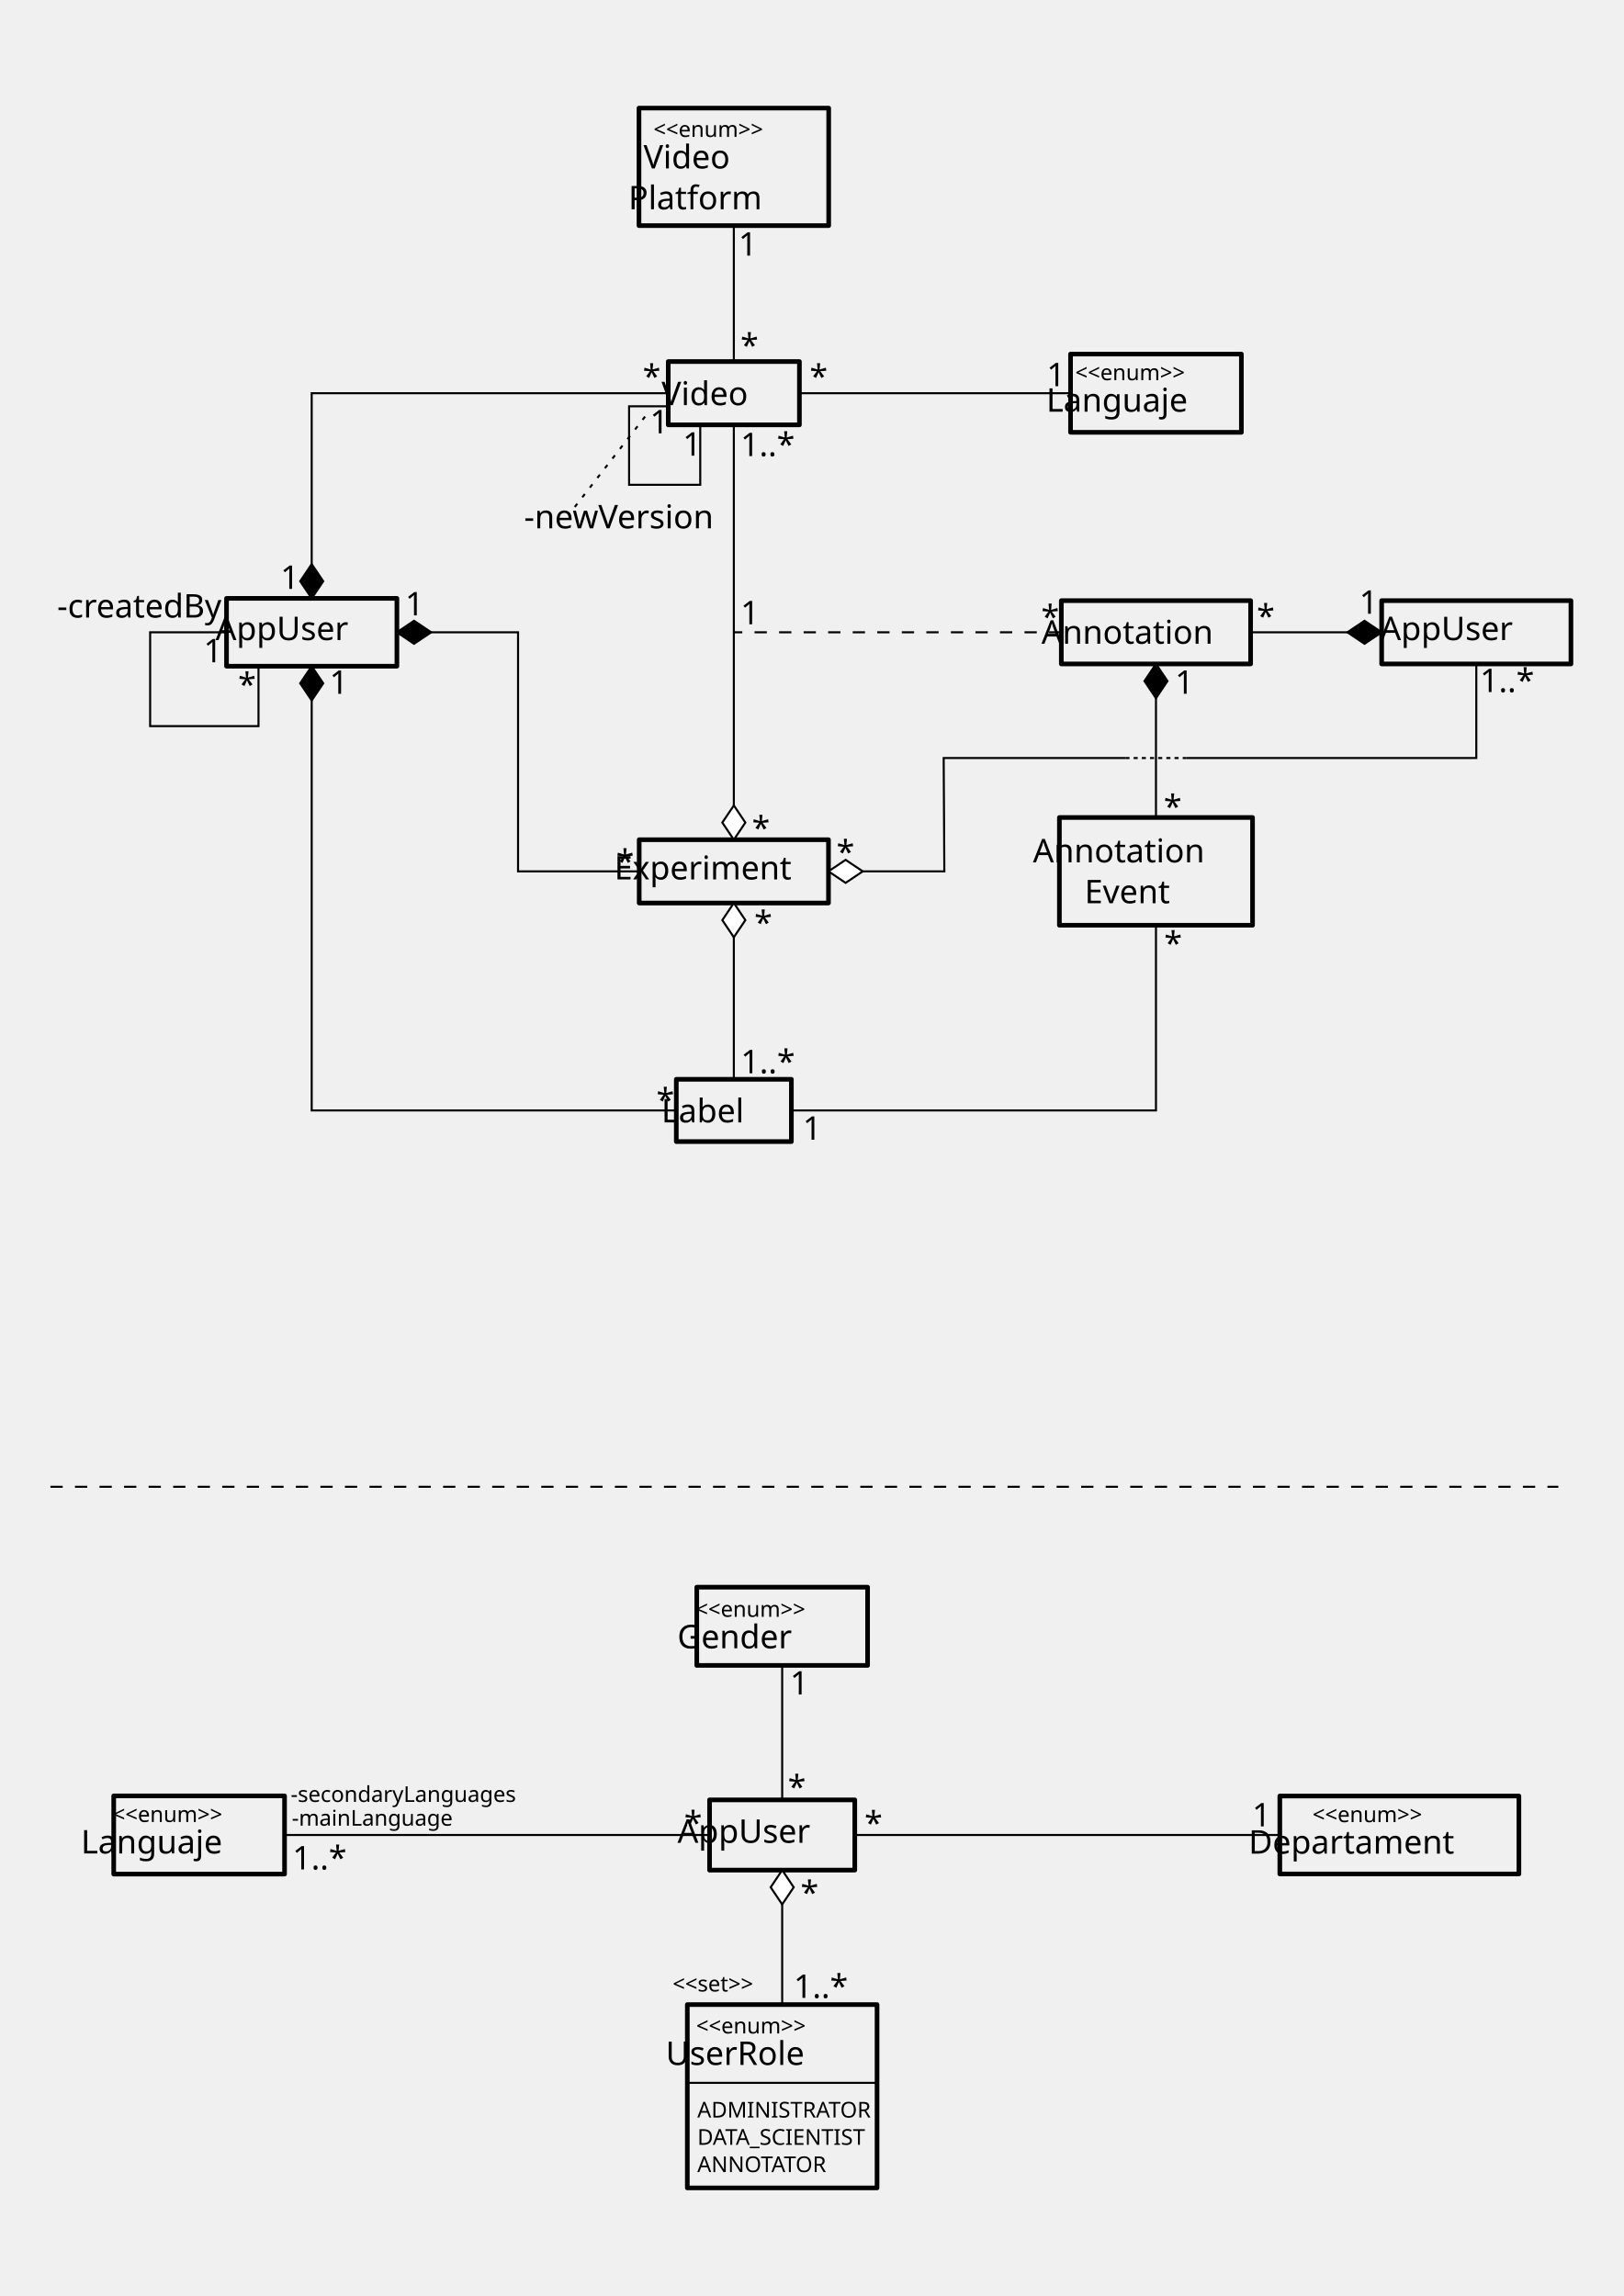
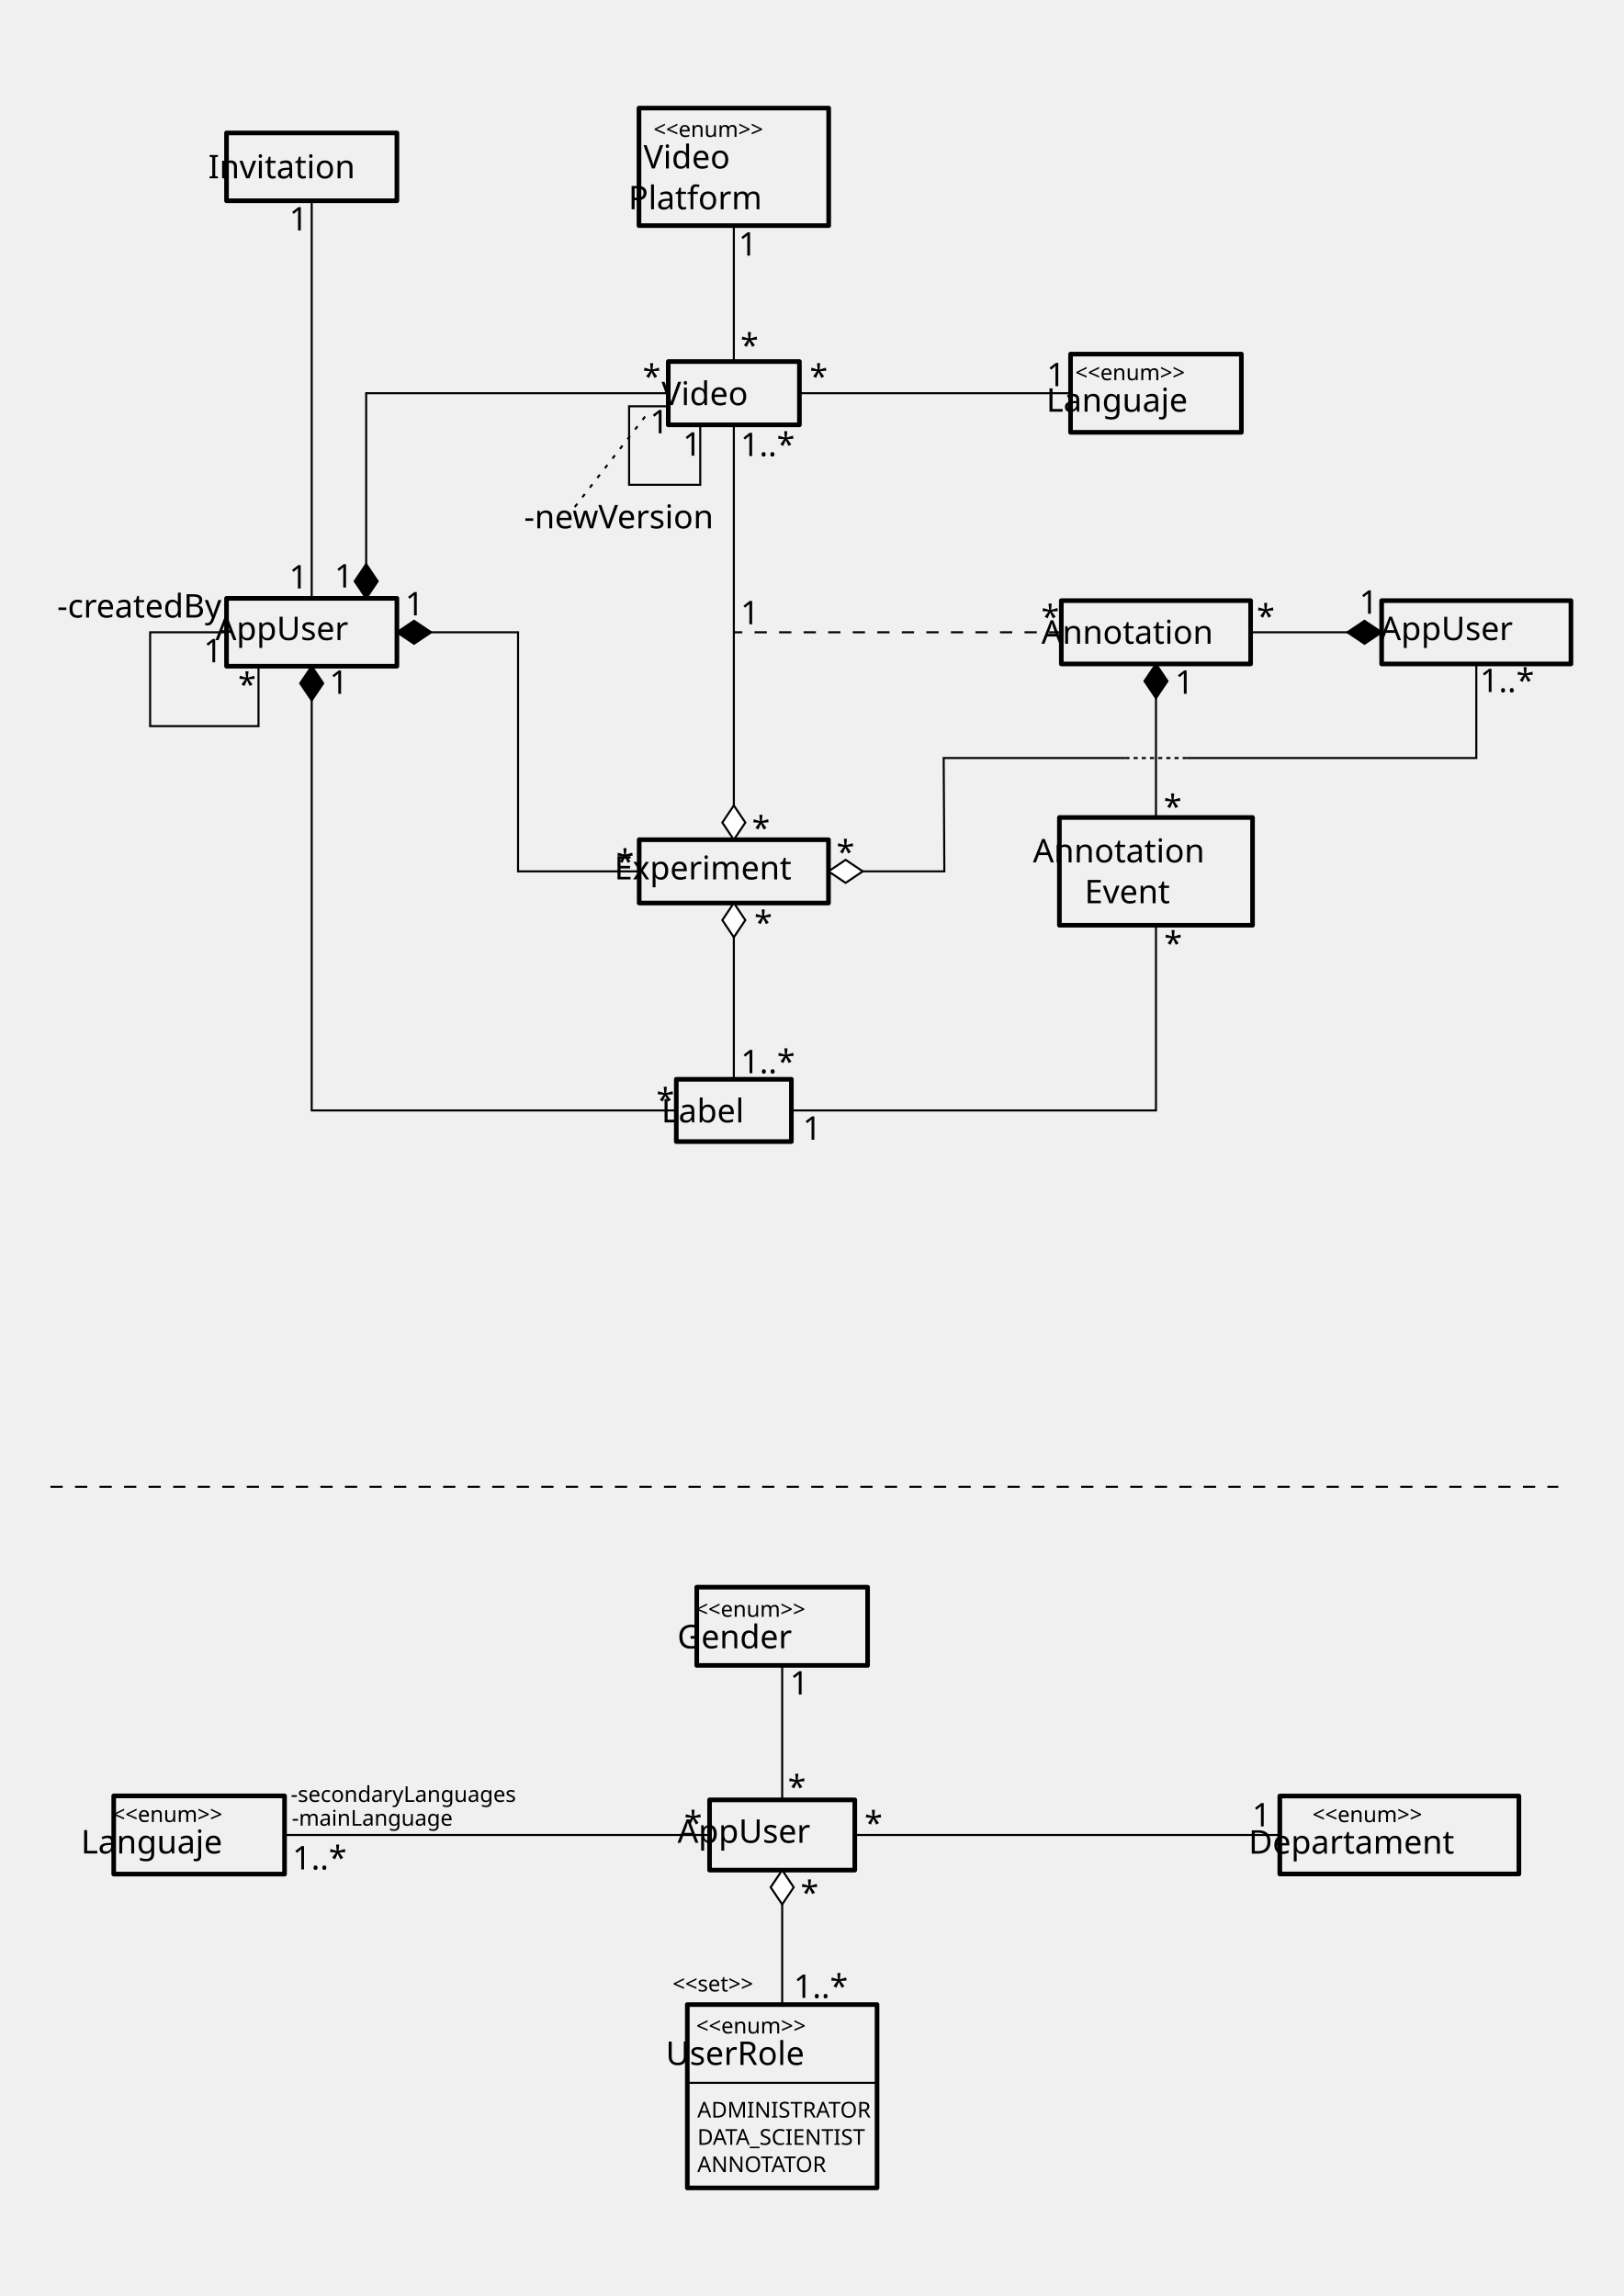
<svg xmlns="http://www.w3.org/2000/svg" width="210mm" height="297mm" viewBox="0 0 210 297" version="1.1" id="svg5">
  <defs id="defs2" />
  <g id="layer1">
    <path style="fill:none;stroke:#000000;stroke-width:0.265px;stroke-linecap:butt;stroke-linejoin:miter;stroke-dasharray:1.587, 1.587;stroke-dashoffset:0;stroke-opacity:1" d="M 6.523,192.323 H 201.543" id="path5338" />
    <g id="g3082" transform="translate(-12.5819,1.016774)">
      <g id="g1156-9-3" transform="translate(-52.35646,216.593)">
        <g id="g1212-3-1" transform="translate(-0.2768788,-0.3316534)">
          <text xml:space="preserve" style="font-size:4.233px;line-height:1.25;font-family:Cantarell;-inkscape-font-specification:Cantarell;text-align:center;text-anchor:middle;stroke-width:0.265" x="90.886" y="22.476" id="text236-6-6-4">
            <tspan style="text-align:center;text-anchor:middle;stroke-width:0.265" x="90.886" y="22.476" id="tspan1273-9">Languaje</tspan>
          </text>
          <text xml:space="preserve" style="font-size:2.822px;line-height:1.25;font-family:Cantarell;-inkscape-font-specification:Cantarell;text-align:center;text-anchor:middle;stroke-width:0.265" x="90.922" y="18.405" id="text236-6-5-2-2">
            <tspan style="font-size:2.822px;text-align:center;text-anchor:middle;stroke-width:0.265" x="90.922" y="18.405" id="tspan1058-2-6-0">&lt;&lt;enum&gt;&gt;</tspan>
          </text>
        </g>
        <rect style="fill:none;stroke:#000000;stroke-width:0.6;stroke-linejoin:round" id="rect400-3-1-6" width="22.094" height="10.117" x="79.646" y="14.698" />
      </g>
      <g id="g1156-9-3-1" transform="translate(102.2449,216.7453)">
        <g id="g1212-3-1-7" transform="translate(0.2910934,-0.4627723)">
          <text xml:space="preserve" style="font-size:4.233px;line-height:1.25;font-family:Cantarell;-inkscape-font-specification:Cantarell;text-align:center;text-anchor:middle;stroke-width:0.265" x="90.886" y="22.476" id="text236-6-6-4-2">
            <tspan style="text-align:center;text-anchor:middle;stroke-width:0.265" x="90.886" y="22.476" id="tspan1273-9-7">Departament</tspan>
          </text>
          <text xml:space="preserve" style="font-size:2.822px;line-height:1.25;font-family:Cantarell;-inkscape-font-specification:Cantarell;text-align:center;text-anchor:middle;stroke-width:0.265" x="90.922" y="18.405" id="text236-6-5-2-2-2">
            <tspan style="font-size:2.822px;text-align:center;text-anchor:middle;stroke-width:0.265" x="90.922" y="18.405" id="tspan1058-2-6-0-2">&lt;&lt;enum&gt;&gt;</tspan>
          </text>
        </g>
        <rect style="fill:none;stroke:#000000;stroke-width:0.6;stroke-linejoin:round" id="rect400-3-1-6-6" width="30.92" height="10.085" x="75.861" y="14.562" />
      </g>
      <g id="g1156-9-3-4" transform="translate(23.05126,189.5959)">
        <g id="g1212-3-1-9" transform="translate(-0.2916933,0.1276629)">
          <text xml:space="preserve" style="font-size:4.233px;line-height:1.25;font-family:Cantarell;-inkscape-font-specification:Cantarell;text-align:center;text-anchor:middle;stroke-width:0.265" x="90.886" y="22.476" id="text236-6-6-4-5">
            <tspan style="text-align:center;text-anchor:middle;stroke-width:0.265" x="90.886" y="22.476" id="tspan1273-9-0">Gender</tspan>
          </text>
          <text xml:space="preserve" style="font-size:2.822px;line-height:1.25;font-family:Cantarell;-inkscape-font-specification:Cantarell;text-align:center;text-anchor:middle;stroke-width:0.265" x="90.922" y="18.405" id="text236-6-5-2-2-4">
            <tspan style="font-size:2.822px;text-align:center;text-anchor:middle;stroke-width:0.265" x="90.922" y="18.405" id="tspan1058-2-6-0-8">&lt;&lt;enum&gt;&gt;</tspan>
          </text>
        </g>
        <rect style="fill:none;stroke:#000000;stroke-width:0.6;stroke-linejoin:round" id="rect400-3-1-6-7" width="22.094" height="10.117" x="79.646" y="14.698" />
      </g>
      <path style="fill:none;stroke:#000000;stroke-width:0.265px;stroke-linecap:butt;stroke-linejoin:miter;stroke-opacity:1" d="M 113.745,214.412 V 231.806" id="path3488" />
      <path style="fill:none;stroke:#000000;stroke-width:0.265px;stroke-linecap:butt;stroke-linejoin:miter;stroke-opacity:1" d="m 113.745,240.894 v 17.394" id="path3488-3" />
      <path style="fill:none;stroke:#000000;stroke-width:0.265px;stroke-linecap:butt;stroke-linejoin:miter;stroke-opacity:1" d="M 104.354,236.35 H 49.384" id="path3522" />
      <path style="fill:none;stroke:#000000;stroke-width:0.265px;stroke-linecap:butt;stroke-linejoin:miter;stroke-opacity:1" d="M 178.105,236.35 H 123.135" id="path3522-7" />
      <text xml:space="preserve" style="font-size:4.233px;line-height:1.25;font-family:Cantarell;-inkscape-font-specification:Cantarell;stroke-width:0.265" x="50.404" y="240.801" id="text3725-0-3-3">
        <tspan id="tspan3723-8-8-3" style="stroke-width:0.265" x="50.404" y="240.801">1..*</tspan>
      </text>
      <text xml:space="preserve" style="font-size:2.822px;line-height:1.25;font-family:Cantarell;-inkscape-font-specification:Cantarell;stroke-width:0.265" x="50.33" y="235.144" id="text3725-0-3-3-3">
        <tspan id="tspan3723-8-8-3-6" style="font-size:2.822px;stroke-width:0.265" x="50.33" y="235.144">-mainLanguage</tspan>
      </text>
      <text xml:space="preserve" style="font-size:2.822px;line-height:1.25;font-family:Cantarell;-inkscape-font-specification:Cantarell;stroke-width:0.265" x="50.182" y="232.071" id="text3725-0-3-3-3-7">
        <tspan id="tspan3723-8-8-3-6-5" style="font-size:2.822px;stroke-width:0.265" x="50.182" y="232.071">-secondaryLanguages</tspan>
      </text>
      <text xml:space="preserve" style="font-size:4.233px;line-height:1.25;font-family:Cantarell;-inkscape-font-specification:Cantarell;stroke-width:0.265" x="101.057" y="236.305" id="text3725-0-3-5-3">
        <tspan style="stroke-width:0.265" x="101.057" y="236.305" id="tspan3994-8">*</tspan>
      </text>
      <text xml:space="preserve" style="font-size:4.233px;line-height:1.25;font-family:Cantarell;-inkscape-font-specification:Cantarell;stroke-width:0.265" x="114.478" y="231.639" id="text3725-0-3-5-3-4-9">
        <tspan style="stroke-width:0.265" x="114.478" y="231.639" id="tspan3994-8-8-7">*</tspan>
      </text>
      <text xml:space="preserve" style="font-size:4.233px;line-height:1.25;font-family:Cantarell;-inkscape-font-specification:Cantarell;stroke-width:0.265" x="124.387" y="236.323" id="text3725-0-3-5-3-4-9-4">
        <tspan style="stroke-width:0.265" x="124.387" y="236.323" id="tspan3994-8-8-7-3">*</tspan>
      </text>
      <text xml:space="preserve" style="font-size:4.233px;line-height:1.25;font-family:Cantarell;-inkscape-font-specification:Cantarell;stroke-width:0.265" x="114.753" y="218.179" id="text3725-9-1-4-0-6-8">
        <tspan id="tspan3723-4-1-81-3-0-8" style="stroke-width:0.265" x="114.753" y="218.179">1</tspan>
      </text>
      <text xml:space="preserve" style="font-size:4.233px;line-height:1.25;font-family:Cantarell;-inkscape-font-specification:Cantarell;stroke-width:0.265" x="174.525" y="235.236" id="text3725-9-1-4-0-6-8-7">
        <tspan id="tspan3723-4-1-81-3-0-8-6" style="stroke-width:0.265" x="174.525" y="235.236">1</tspan>
      </text>
      <g id="g1205-2-0-3-6" transform="translate(50.41818,180.8103)">
        <text xml:space="preserve" style="font-size:4.233px;line-height:1.25;font-family:Cantarell;-inkscape-font-specification:Cantarell;text-align:center;text-anchor:middle;stroke-width:0.265" x="63.326" y="56.549" id="text236-1-2-3-6-0">
          <tspan style="font-style:normal;font-variant:normal;font-weight:normal;font-stretch:normal;font-family:Cantarell;-inkscape-font-specification:Cantarell;text-align:center;text-anchor:middle;stroke-width:0.265" x="63.326" y="56.549" id="tspan2044-2">AppUser</tspan>
        </text>
        <rect style="fill:none;stroke:#000000;stroke-width:0.6;stroke-linejoin:round" id="rect400-0-9-1-5-6" width="18.781" height="9.089" x="53.936" y="50.995" />
      </g>
      <text xml:space="preserve" style="font-size:4.233px;line-height:1.25;font-family:Cantarell;-inkscape-font-specification:Cantarell;stroke-width:0.265" x="115.23" y="257.419" id="text3725-9-7">
        <tspan id="tspan3723-4-9" style="stroke-width:0.265" x="115.23" y="257.419">1..*</tspan>
      </text>
      <g id="g1089" transform="translate(69.71008,243.559)">
        <rect style="fill:none;stroke:#000000;stroke-width:0.6;stroke-linejoin:round" id="rect400-3-9" width="24.537" height="23.713" x="31.766" y="14.729" />
        <g id="g1053">
          <text xml:space="preserve" style="font-size:4.233px;line-height:1.25;font-family:Cantarell;-inkscape-font-specification:Cantarell;text-align:center;text-anchor:middle;stroke-width:0.265" x="43.999" y="22.532" id="text236-6-62">
            <tspan style="text-align:center;text-anchor:middle;stroke-width:0.265" x="43.999" y="22.532" id="tspan912">UserRole</tspan>
          </text>
          <text xml:space="preserve" style="font-size:2.822px;line-height:1.25;font-family:Cantarell;-inkscape-font-specification:Cantarell;text-align:center;text-anchor:middle;stroke-width:0.265" x="44.035" y="18.461" id="text236-6-5-27">
            <tspan style="font-size:2.822px;text-align:center;text-anchor:middle;stroke-width:0.265" x="44.035" y="18.461" id="tspan1058-2-0">&lt;&lt;enum&gt;&gt;</tspan>
          </text>
        </g>
        <text xml:space="preserve" style="font-size:2.822px;line-height:1.25;font-family:Cantarell;-inkscape-font-specification:Cantarell;text-align:start;text-anchor:start;stroke-width:0.265" x="33.06" y="29.339" id="text236-6-5-27-3">
          <tspan style="font-size:2.822px;text-align:start;text-anchor:start;stroke-width:0.265" x="33.06" y="29.339" id="tspan1058-2-0-6">ADMINISTRATOR</tspan>
          <tspan style="font-size:2.822px;text-align:start;text-anchor:start;stroke-width:0.265" x="33.06" y="32.867" id="tspan1006">DATA_SCIENTIST</tspan>
          <tspan style="font-size:2.822px;text-align:start;text-anchor:start;stroke-width:0.265" x="33.06" y="36.395" id="tspan1008">ANNOTATOR</tspan>
        </text>
        <path style="fill:none;stroke:#000000;stroke-width:0.265px;stroke-linecap:butt;stroke-linejoin:miter;stroke-opacity:1" d="M 31.766,24.853 H 56.303" id="path977" />
      </g>
      <path style="fill:#ffffff;fill-opacity:1;stroke:#000000;stroke-width:0.265px;stroke-linecap:butt;stroke-linejoin:miter;stroke-opacity:1" d="m 112.256,243.111 1.489,-2.216 1.489,2.216 -1.489,2.216 z" id="path2800-7-2" />
      <text xml:space="preserve" style="font-size:2.822px;line-height:1.25;font-family:Cantarell;-inkscape-font-specification:Cantarell;text-align:center;text-anchor:middle;stroke-width:0.265" x="107.353" y="256.589" id="text236-6-5-27-0">
        <tspan style="font-size:2.822px;text-align:center;text-anchor:middle;stroke-width:0.265" x="107.353" y="256.589" id="tspan1058-2-0-2">&lt;&lt;set&gt;&gt;</tspan>
      </text>
      <text xml:space="preserve" style="font-size:4.233px;line-height:1.25;font-family:Cantarell;-inkscape-font-specification:Cantarell;stroke-width:0.265" x="116.116" y="245.31" id="text3725-9-6">
        <tspan id="tspan3723-4-18" style="stroke-width:0.265" x="116.116" y="245.31">*</tspan>
      </text>
    </g>
    <g id="g1012" transform="translate(-29.26075,24.99916)">
      <text xml:space="preserve" style="font-size:4.233px;line-height:1.25;font-family:Cantarell;-inkscape-font-specification:Cantarell;text-align:center;text-anchor:middle;stroke-width:0.265" x="69.575" y="57.8" id="text236">
        <tspan style="text-align:center;text-anchor:middle;stroke-width:0.265" x="69.575" y="57.8" id="tspan238">AppUser</tspan>
      </text>
      <rect style="fill:none;stroke:#000000;stroke-width:0.6;stroke-linejoin:round" id="rect400" width="22.037" height="8.771" x="58.557" y="52.405" />
    </g>
    <g id="g1205" transform="translate(25.4493,-5.076999)">
      <text xml:space="preserve" style="font-size:4.233px;line-height:1.25;font-family:Cantarell;-inkscape-font-specification:Cantarell;text-align:center;text-anchor:middle;stroke-width:0.265" x="69.554" y="57.484" id="text236-1">
        <tspan style="text-align:center;text-anchor:middle;stroke-width:0.265" x="69.554" y="57.484" id="tspan238-7">Video</tspan>
      </text>
      <rect style="fill:none;stroke:#000000;stroke-width:0.6;stroke-linejoin:round" id="rect400-0" width="16.963" height="8.188" x="60.979" y="51.847" />
    </g>
    <g id="g1205-7" transform="translate(22.11194,56.49276)">
      <text xml:space="preserve" style="font-size:4.233px;line-height:1.25;font-family:Cantarell;-inkscape-font-specification:Cantarell;text-align:center;text-anchor:middle;stroke-width:0.265" x="72.654" y="57.264" id="text236-1-9">
        <tspan style="text-align:center;text-anchor:middle;stroke-width:0.265" x="72.654" y="57.264" id="tspan1319">Experiment</tspan>
      </text>
      <rect style="fill:none;stroke:#000000;stroke-width:0.6;stroke-linejoin:round" id="rect400-0-0" width="24.482" height="8.188" x="60.557" y="52.129" />
    </g>
    <g id="g1205-7-2" transform="translate(26.91168,87.48283)">
      <text xml:space="preserve" style="font-size:4.233px;line-height:1.25;font-family:Cantarell;-inkscape-font-specification:Cantarell;text-align:center;text-anchor:middle;stroke-width:0.265" x="67.825" y="57.701" id="text236-1-9-3">
        <tspan style="text-align:center;text-anchor:middle;stroke-width:0.265" x="67.825" y="57.701" id="tspan1319-7">Label</tspan>
      </text>
      <rect style="fill:none;stroke:#000000;stroke-width:0.6;stroke-linejoin:round" id="rect400-0-0-5" width="14.883" height="8.059" x="60.557" y="52.129" />
    </g>
    <g id="g1156" transform="translate(3.988392,-0.7640293)">
      <g id="g1212" transform="translate(0,0.07205274)">
        <text xml:space="preserve" style="font-size:4.233px;line-height:1.25;font-family:Cantarell;-inkscape-font-specification:Cantarell;text-align:center;text-anchor:middle;stroke-width:0.265" x="90.886" y="22.476" id="text236-6">
          <tspan style="text-align:center;text-anchor:middle;stroke-width:0.265" x="90.886" y="22.476" id="tspan238-5">Video</tspan>
          <tspan style="text-align:center;text-anchor:middle;stroke-width:0.265" x="90.886" y="27.768" id="tspan1058">Platform</tspan>
        </text>
        <text xml:space="preserve" style="font-size:2.822px;line-height:1.25;font-family:Cantarell;-inkscape-font-specification:Cantarell;text-align:center;text-anchor:middle;stroke-width:0.265" x="90.922" y="18.405" id="text236-6-5">
          <tspan style="font-size:2.822px;text-align:center;text-anchor:middle;stroke-width:0.265" x="90.922" y="18.405" id="tspan1058-2">&lt;&lt;enum&gt;&gt;</tspan>
        </text>
      </g>
      <rect style="fill:none;stroke:#000000;stroke-width:0.6;stroke-linejoin:round" id="rect400-3" width="24.537" height="15.203" x="78.653" y="14.746" />
    </g>
    <g id="g1156-9" transform="translate(58.81235,31.10676)">
      <g id="g1212-3" transform="translate(-0.2768788,-0.3316534)">
        <text xml:space="preserve" style="font-size:4.233px;line-height:1.25;font-family:Cantarell;-inkscape-font-specification:Cantarell;text-align:center;text-anchor:middle;stroke-width:0.265" x="90.886" y="22.476" id="text236-6-6">
          <tspan style="text-align:center;text-anchor:middle;stroke-width:0.265" x="90.886" y="22.476" id="tspan1273">Languaje</tspan>
        </text>
        <text xml:space="preserve" style="font-size:2.822px;line-height:1.25;font-family:Cantarell;-inkscape-font-specification:Cantarell;text-align:center;text-anchor:middle;stroke-width:0.265" x="90.922" y="18.405" id="text236-6-5-2">
          <tspan style="font-size:2.822px;text-align:center;text-anchor:middle;stroke-width:0.265" x="90.922" y="18.405" id="tspan1058-2-6">&lt;&lt;enum&gt;&gt;</tspan>
        </text>
      </g>
      <rect style="fill:none;stroke:#000000;stroke-width:0.6;stroke-linejoin:round" id="rect400-3-1" width="22.094" height="10.117" x="79.646" y="14.698" />
    </g>
    <g id="g1205-7-7" transform="translate(76.7077,25.56697)">
      <text xml:space="preserve" style="font-size:4.233px;line-height:1.25;font-family:Cantarell;-inkscape-font-specification:Cantarell;text-align:center;text-anchor:middle;stroke-width:0.265" x="72.942" y="57.702" id="text236-1-9-36">
        <tspan style="text-align:center;text-anchor:middle;stroke-width:0.265" x="72.942" y="57.702" id="tspan1319-1">Annotation</tspan>
      </text>
      <rect style="fill:none;stroke:#000000;stroke-width:0.6;stroke-linejoin:round" id="rect400-0-0-2" width="24.482" height="8.188" x="60.557" y="52.129" />
    </g>
    <g id="g1205-7-7-4" transform="translate(118.1375,25.56697)">
      <text xml:space="preserve" style="font-size:4.233px;line-height:1.25;font-family:Cantarell;-inkscape-font-specification:Cantarell;text-align:center;text-anchor:middle;stroke-width:0.265" x="72.798" y="57.232" id="text236-1-9-36-7">
        <tspan style="text-align:center;text-anchor:middle;stroke-width:0.265" x="72.798" y="57.232" id="tspan1319-1-8">AppUser</tspan>
      </text>
      <rect style="fill:none;stroke:#000000;stroke-width:0.6;stroke-linejoin:round" id="rect400-0-0-2-4" width="24.482" height="8.188" x="60.557" y="52.129" />
    </g>
    <g id="g1205-7-7-9" transform="translate(76.45872,53.61979)">
      <text xml:space="preserve" style="font-size:4.233px;line-height:1.25;font-family:Cantarell;-inkscape-font-specification:Cantarell;text-align:center;text-anchor:middle;stroke-width:0.265" x="73.191" y="57.929" id="text236-1-9-36-3">
        <tspan style="text-align:center;text-anchor:middle;stroke-width:0.265" x="73.191" y="57.929" id="tspan1319-1-1">Annotation</tspan>
        <tspan style="text-align:center;text-anchor:middle;stroke-width:0.265" x="73.191" y="63.221" id="tspan1492">Event</tspan>
      </text>
      <rect style="fill:none;stroke:#000000;stroke-width:0.6;stroke-linejoin:round" id="rect400-0-0-2-9" width="24.98" height="13.934" x="60.557" y="52.129" />
    </g>
    <path style="fill:#000000;fill-opacity:1;stroke:#000000;stroke-width:0.265px;stroke-linecap:butt;stroke-linejoin:miter;stroke-opacity:1" d="m 53.549,80.301 2.216,1.489 -2.216,1.489 -2.216,-1.489 z" id="path2800-1-5" />
    <path style="fill:#000000;fill-opacity:1;stroke:#000000;stroke-width:0.265px;stroke-linecap:butt;stroke-linejoin:miter;stroke-opacity:1" d="m 41.803,88.391 -1.489,2.216 -1.489,-2.216 1.489,-2.216 z" id="path2800-1-5-6" />
    <path style="fill:#000000;fill-opacity:1;stroke:#000000;stroke-width:0.265px;stroke-linecap:butt;stroke-linejoin:miter;stroke-opacity:1" d="m 150.995,88.1 -1.489,2.216 -1.489,-2.216 1.489,-2.216 z" id="path2800-1-6" />
-     <path style="fill:none;stroke:#000000;stroke-width:0.265;stroke-linecap:butt;stroke-linejoin:miter;stroke-dasharray:none;stroke-opacity:1" d="M 40.314,77.404 V 50.864 H 86.429" id="path2922" />
+     <path style="fill:none;stroke:#000000;stroke-width:0.265;stroke-linecap:butt;stroke-linejoin:miter;stroke-dasharray:none;stroke-opacity:1" d="M 47.358,77.404 V 50.864 l 39.071,0" id="path2922" />
    <path style="fill:none;stroke:#000000;stroke-width:0.265px;stroke-linecap:butt;stroke-linejoin:miter;stroke-opacity:1" d="M 94.91,29.184 V 46.77" id="path2968" />
    <path style="fill:none;stroke:#000000;stroke-width:0.265px;stroke-linecap:butt;stroke-linejoin:miter;stroke-opacity:1" d="M 103.391,50.864 H 138.459" id="path2970" />
    <path style="fill:none;stroke:#000000;stroke-width:0.265px;stroke-linecap:butt;stroke-linejoin:miter;stroke-opacity:1" d="M 94.91,54.958 V 108.621" id="path3214" />
    <path style="fill:none;stroke:#000000;stroke-width:0.265px;stroke-linecap:butt;stroke-linejoin:miter;stroke-opacity:1" d="M 51.333,81.79 H 67.001 V 112.715 H 82.669" id="path3216" />
    <path style="fill:none;stroke:#000000;stroke-width:0.265px;stroke-linecap:butt;stroke-linejoin:miter;stroke-dasharray:1.587, 1.587;stroke-dashoffset:0;stroke-opacity:1" d="M 137.265,81.79 H 94.91" id="path3218" />
    <path style="fill:none;stroke:#000000;stroke-width:0.265px;stroke-linecap:butt;stroke-linejoin:miter;stroke-opacity:1" d="M 178.694,81.79 H 161.747" id="path3220" />
    <path style="fill:none;stroke:#000000;stroke-width:0.265px;stroke-linecap:butt;stroke-linejoin:miter;stroke-opacity:1" d="M 149.506,85.883 V 105.748" id="path3222" />
    <path style="fill:none;stroke:#000000;stroke-width:0.265px;stroke-linecap:butt;stroke-linejoin:miter;stroke-opacity:1" d="m 149.506,119.682 v 23.959 h -47.154" id="path3224" />
    <path style="fill:none;stroke:#000000;stroke-width:0.265px;stroke-linecap:butt;stroke-linejoin:miter;stroke-opacity:1" d="m 94.91,116.809 v 22.802" id="path3226" />
-     <path style="fill:#000000;fill-opacity:1;stroke:#000000;stroke-width:0.265px;stroke-linecap:butt;stroke-linejoin:miter;stroke-opacity:1" d="m 38.825,75.188 1.489,-2.216 1.489,2.216 -1.489,2.216 z" id="path2800-6" />
+     <path style="fill:#000000;fill-opacity:1;stroke:#000000;stroke-width:0.265px;stroke-linecap:butt;stroke-linejoin:miter;stroke-opacity:1" d="m 45.869,75.188 1.489,-2.216 1.489,2.216 -1.489,2.216 z" id="path2800-6" />
    <path style="fill:#000000;fill-opacity:1;stroke:#000000;stroke-width:0.265px;stroke-linecap:butt;stroke-linejoin:miter;stroke-opacity:1" d="m 176.478,80.301 2.216,1.489 -2.216,1.489 -2.216,-1.489 z" id="path2800-6-1" />
    <path style="fill:#ffffff;fill-opacity:1;stroke:#000000;stroke-width:0.265px;stroke-linecap:butt;stroke-linejoin:miter;stroke-opacity:1" d="m 93.421,106.405 1.489,-2.216 1.489,2.216 -1.489,2.216 z" id="path2800-7" />
    <path style="fill:#ffffff;fill-opacity:1;stroke:#000000;stroke-width:0.265px;stroke-linecap:butt;stroke-linejoin:miter;stroke-opacity:1" d="m 96.399,119.025 -1.489,2.216 -1.489,-2.216 1.489,-2.216 z" id="path2800-3" />
    <path style="fill:none;stroke:#000000;stroke-width:0.265px;stroke-linecap:butt;stroke-linejoin:miter;stroke-opacity:1" d="M 40.314,86.175 V 143.641 H 87.469" id="path3355" />
    <text xml:space="preserve" style="font-size:4.233px;line-height:1.25;font-family:Cantarell;-inkscape-font-specification:Cantarell;stroke-width:0.265" x="95.506" y="33.06" id="text3725">
      <tspan id="tspan3723" style="stroke-width:0.265" x="95.506" y="33.06">1</tspan>
    </text>
    <text xml:space="preserve" style="font-size:4.233px;line-height:1.25;font-family:Cantarell;-inkscape-font-specification:Cantarell;stroke-width:0.265" x="84.058" y="56.048" id="text3725-36">
      <tspan id="tspan3723-1" style="stroke-width:0.265" x="84.058" y="56.048">1</tspan>
    </text>
    <text xml:space="preserve" style="font-size:4.233px;line-height:1.25;font-family:Cantarell;-inkscape-font-specification:Cantarell;stroke-width:0.265" x="88.299" y="58.939" id="text3725-2">
      <tspan id="tspan3723-93" style="stroke-width:0.265" x="88.299" y="58.939">1</tspan>
    </text>
    <text xml:space="preserve" style="font-size:4.233px;line-height:1.25;font-family:Cantarell;-inkscape-font-specification:Cantarell;stroke-width:0.265" x="95.779" y="80.747" id="text3725-4">
      <tspan id="tspan3723-47" style="stroke-width:0.265" x="95.779" y="80.747">1</tspan>
    </text>
    <text xml:space="preserve" style="font-size:4.233px;line-height:1.25;font-family:Cantarell;-inkscape-font-specification:Cantarell;stroke-width:0.265" x="52.404" y="79.604" id="text3725-4-2">
      <tspan id="tspan3723-47-0" style="stroke-width:0.265" x="52.404" y="79.604">1</tspan>
    </text>
    <text xml:space="preserve" style="font-size:4.233px;line-height:1.25;font-family:Cantarell;-inkscape-font-specification:Cantarell;stroke-width:0.265" x="95.774" y="59.003" id="text3725-0">
      <tspan id="tspan3723-8" style="stroke-width:0.265" x="95.774" y="59.003">1..*</tspan>
    </text>
    <text xml:space="preserve" style="font-size:4.233px;line-height:1.25;font-family:Cantarell;-inkscape-font-specification:Cantarell;stroke-width:0.265" x="95.8" y="138.827" id="text3725-0-3">
      <tspan id="tspan3723-8-8" style="stroke-width:0.265" x="95.8" y="138.827">1..*</tspan>
    </text>
    <text xml:space="preserve" style="font-size:4.233px;line-height:1.25;font-family:Cantarell;-inkscape-font-specification:Cantarell;stroke-width:0.265" x="84.888" y="143.794" id="text3725-0-3-5">
      <tspan style="stroke-width:0.265" x="84.888" y="143.794" id="tspan3994">*</tspan>
    </text>
    <text xml:space="preserve" style="font-size:4.233px;line-height:1.25;font-family:Cantarell;-inkscape-font-specification:Cantarell;stroke-width:0.265" x="135.369" y="49.958" id="text3725-3">
      <tspan id="tspan3723-9" style="stroke-width:0.265" x="135.369" y="49.958">1</tspan>
    </text>
    <text xml:space="preserve" style="font-size:4.233px;line-height:1.25;font-family:Cantarell;-inkscape-font-specification:Cantarell;stroke-width:0.265" x="103.822" y="147.426" id="text3725-3-78">
      <tspan id="tspan3723-9-57" style="stroke-width:0.265" x="103.822" y="147.426">1</tspan>
    </text>
    <text xml:space="preserve" style="font-size:4.233px;line-height:1.25;font-family:Cantarell;-inkscape-font-specification:Cantarell;stroke-width:0.265" x="151.974" y="89.744" id="text3725-3-7">
      <tspan id="tspan3723-9-5" style="stroke-width:0.265" x="151.974" y="89.744">1</tspan>
    </text>
    <text xml:space="preserve" style="font-size:4.233px;line-height:1.25;font-family:Cantarell;-inkscape-font-specification:Cantarell;stroke-width:0.265" x="42.612" y="89.75" id="text3725-9-1">
      <tspan id="tspan3723-4-1" style="stroke-width:0.265" x="42.612" y="89.75">1</tspan>
    </text>
    <text xml:space="preserve" style="font-size:4.233px;line-height:1.25;font-family:Cantarell;-inkscape-font-specification:Cantarell;stroke-width:0.265" x="26.328" y="85.668" id="text3725-9-1-9">
      <tspan id="tspan3723-4-1-8" style="stroke-width:0.265" x="26.328" y="85.668">1</tspan>
    </text>
    <text xml:space="preserve" style="font-size:4.233px;line-height:1.25;font-family:Cantarell;-inkscape-font-specification:Cantarell;stroke-width:0.265" x="30.786" y="90.052" id="text3725-9-1-9-6">
      <tspan id="tspan3723-4-1-8-7" style="stroke-width:0.265" x="30.786" y="90.052">*</tspan>
    </text>
    <text xml:space="preserve" style="font-size:4.233px;line-height:1.25;font-family:Cantarell;-inkscape-font-specification:Cantarell;stroke-width:0.265" x="95.761" y="46.181" id="text3729">
      <tspan id="tspan3727" style="stroke-width:0.265" x="95.761" y="46.181">*</tspan>
    </text>
    <text xml:space="preserve" style="font-size:4.233px;line-height:1.25;font-family:Cantarell;-inkscape-font-specification:Cantarell;stroke-width:0.265" x="97.249" y="108.614" id="text3729-85">
      <tspan id="tspan3727-0" style="stroke-width:0.265" x="97.249" y="108.614">*</tspan>
    </text>
    <text xml:space="preserve" style="font-size:4.233px;line-height:1.25;font-family:Cantarell;-inkscape-font-specification:Cantarell;stroke-width:0.265" x="79.676" y="112.941" id="text3729-85-7">
      <tspan id="tspan3727-0-9" style="stroke-width:0.265" x="79.676" y="112.941">*</tspan>
    </text>
    <text xml:space="preserve" style="font-size:4.233px;line-height:1.25;font-family:Cantarell;-inkscape-font-specification:Cantarell;stroke-width:0.265" x="97.551" y="120.861" id="text3729-85-9">
      <tspan id="tspan3727-0-6" style="stroke-width:0.265" x="97.551" y="120.861">*</tspan>
    </text>
    <text xml:space="preserve" style="font-size:4.233px;line-height:1.25;font-family:Cantarell;-inkscape-font-specification:Cantarell;stroke-width:0.265" x="104.715" y="50.204" id="text3729-2">
      <tspan id="tspan3727-9" style="stroke-width:0.265" x="104.715" y="50.204">*</tspan>
    </text>
    <text xml:space="preserve" style="font-size:4.233px;line-height:1.25;font-family:Cantarell;-inkscape-font-specification:Cantarell;stroke-width:0.265" x="83.12" y="50.204" id="text3729-8">
      <tspan id="tspan3727-1" style="stroke-width:0.265" x="83.12" y="50.204">*</tspan>
    </text>
    <text xml:space="preserve" style="font-size:4.233px;line-height:1.25;font-family:Cantarell;-inkscape-font-specification:Cantarell;stroke-width:0.265" x="162.537" y="81.213" id="text3729-8-8">
      <tspan id="tspan3727-1-5" style="stroke-width:0.265" x="162.537" y="81.213">*</tspan>
    </text>
    <text xml:space="preserve" style="font-size:4.233px;line-height:1.25;font-family:Cantarell;-inkscape-font-specification:Cantarell;stroke-width:0.265" x="134.659" y="81.298" id="text3729-8-6">
      <tspan id="tspan3727-1-3" style="stroke-width:0.265" x="134.659" y="81.298">*</tspan>
    </text>
    <text xml:space="preserve" style="font-size:4.233px;line-height:1.25;font-family:Cantarell;-inkscape-font-specification:Cantarell;stroke-width:0.265" x="191.407" y="89.525" id="text3729-8-6-1">
      <tspan id="tspan3727-1-3-8" style="stroke-width:0.265" x="191.407" y="89.525">1..*</tspan>
    </text>
    <text xml:space="preserve" style="font-size:4.233px;line-height:1.25;font-family:Cantarell;-inkscape-font-specification:Cantarell;stroke-width:0.265" x="150.502" y="105.854" id="text3729-8-6-9">
      <tspan id="tspan3727-1-3-6" style="stroke-width:0.265" x="150.502" y="105.854">*</tspan>
    </text>
    <text xml:space="preserve" style="font-size:4.233px;line-height:1.25;font-family:Cantarell;-inkscape-font-specification:Cantarell;stroke-width:0.265" x="150.561" y="123.528" id="text3729-8-6-2">
      <tspan id="tspan3727-1-3-1" style="stroke-width:0.265" x="150.561" y="123.528">*</tspan>
    </text>
    <text xml:space="preserve" style="font-size:4.233px;line-height:1.25;font-family:Cantarell;-inkscape-font-specification:Cantarell;stroke-width:0.265" x="175.798" y="79.391" id="text3725-3-4">
      <tspan id="tspan3723-9-1" style="stroke-width:0.265" x="175.798" y="79.391">1</tspan>
    </text>
    <path style="fill:none;stroke:#000000;stroke-width:0.265px;stroke-linecap:butt;stroke-linejoin:miter;stroke-opacity:1" d="m 190.936,85.883 v 12.172 l -37.481,-10e-7 m -7.897,0 h -23.508 l 0.085,14.66 h -14.983" id="path4654" />
    <path style="fill:#ffffff;fill-opacity:1;stroke:#000000;stroke-width:0.265px;stroke-linecap:butt;stroke-linejoin:miter;stroke-opacity:1" d="m 109.367,111.226 2.216,1.489 -2.216,1.489 -2.216,-1.489 z" id="path2800-7-3" />
    <path style="fill:none;stroke:#000000;stroke-width:0.265px;stroke-linecap:butt;stroke-linejoin:miter;stroke-dasharray:0.529, 0.529;stroke-dashoffset:0;stroke-opacity:1" d="m 145.557,98.055 h 7.897" id="path4656" />
    <text xml:space="preserve" style="font-size:4.233px;line-height:1.25;font-family:Cantarell;-inkscape-font-specification:Cantarell;stroke-width:0.265" x="108.185" y="111.715" id="text3729-8-6-96">
      <tspan id="tspan3727-1-3-4" style="stroke-width:0.265" x="108.185" y="111.715">*</tspan>
    </text>
    <text xml:space="preserve" style="font-size:4.233px;line-height:1.25;font-family:Cantarell;-inkscape-font-specification:Cantarell;stroke-width:0.265" x="7.391" y="79.884" id="text3725-0-3-3-3-3">
      <tspan id="tspan3723-8-8-3-6-56" style="stroke-width:0.265" x="7.391" y="79.884">-createdBy</tspan>
    </text>
    <text xml:space="preserve" style="font-size:4.233px;line-height:1.25;font-family:Cantarell;-inkscape-font-specification:Cantarell;stroke-width:0.265" x="67.773" y="68.345" id="text3725-0-3-3-3-3-1">
      <tspan id="tspan3723-8-8-3-6-56-9" style="stroke-width:0.265" x="67.773" y="68.345">-newVersion</tspan>
    </text>
    <path style="fill:none;stroke:#000000;stroke-width:0.265px;stroke-linecap:butt;stroke-linejoin:miter;stroke-opacity:1" d="m 90.565,54.958 v 7.753 H 81.363 V 52.556 h 5.065" id="path5125" />
    <path style="fill:none;stroke:#000000;stroke-width:0.265px;stroke-linecap:butt;stroke-linejoin:miter;stroke-opacity:1" d="m 33.432,86.175 v 7.753 H 19.418 V 81.79 h 9.878" id="path5125-3" />
    <path style="fill:none;stroke:#000000;stroke-width:0.265px;stroke-linecap:butt;stroke-linejoin:miter;stroke-dasharray:0.529, 1.058;stroke-dashoffset:0;stroke-opacity:1" d="M 74.338,65.578 83.708,53.53" id="path5288" />
-     <text xml:space="preserve" style="font-size:4.233px;line-height:1.25;font-family:Cantarell;-inkscape-font-specification:Cantarell;stroke-width:0.265" x="36.275" y="76.171" id="text3725-9">
-       <tspan id="tspan3723-4" style="stroke-width:0.265" x="36.275" y="76.171">1</tspan>
-     </text>
+     <text xml:space="preserve" style="font-size:4.233px;line-height:1.25;font-family:Cantarell;-inkscape-font-specification:Cantarell;stroke-width:0.265" x="43.255" y="76.002" id="text3725-9">
+       <tspan id="tspan3723-4" style="stroke-width:0.265" x="43.255" y="76.002">1</tspan>
+     </text>
+     <text xml:space="preserve" style="font-size:4.233px;line-height:1.25;font-family:Cantarell;-inkscape-font-specification:Cantarell;stroke-width:0.265" x="37.39" y="76.12" id="text3725-9-62">
+       <tspan id="tspan3723-4-91" style="stroke-width:0.265" x="37.39" y="76.12">1</tspan>
+     </text>
+     <text xml:space="preserve" style="font-size:4.233px;line-height:1.25;font-family:Cantarell;-inkscape-font-specification:Cantarell;stroke-width:0.265" x="37.408" y="29.809" id="text3725-9-2">
+       <tspan id="tspan3723-4-7" style="stroke-width:0.265" x="37.408" y="29.809">1</tspan>
+     </text>
+     <g id="g1012-3" transform="translate(-29.26075,-35.20719)">
+       <text xml:space="preserve" style="font-size:4.233px;line-height:1.25;font-family:Cantarell;-inkscape-font-specification:Cantarell;text-align:center;text-anchor:middle;stroke-width:0.265" x="69.539" y="58.27" id="text236-67">
+         <tspan style="text-align:center;text-anchor:middle;stroke-width:0.265" x="69.539" y="58.27" id="tspan238-53">Invitation</tspan>
+       </text>
+       <rect style="fill:none;stroke:#000000;stroke-width:0.6;stroke-linejoin:round" id="rect400-5" width="22.037" height="8.771" x="58.557" y="52.405" />
+     </g>
+     <path style="fill:none;stroke:#000000;stroke-width:0.265px;stroke-linecap:butt;stroke-linejoin:miter;stroke-opacity:1" d="M 40.314,25.969 V 77.404" id="path1164" />
  </g>
</svg>
